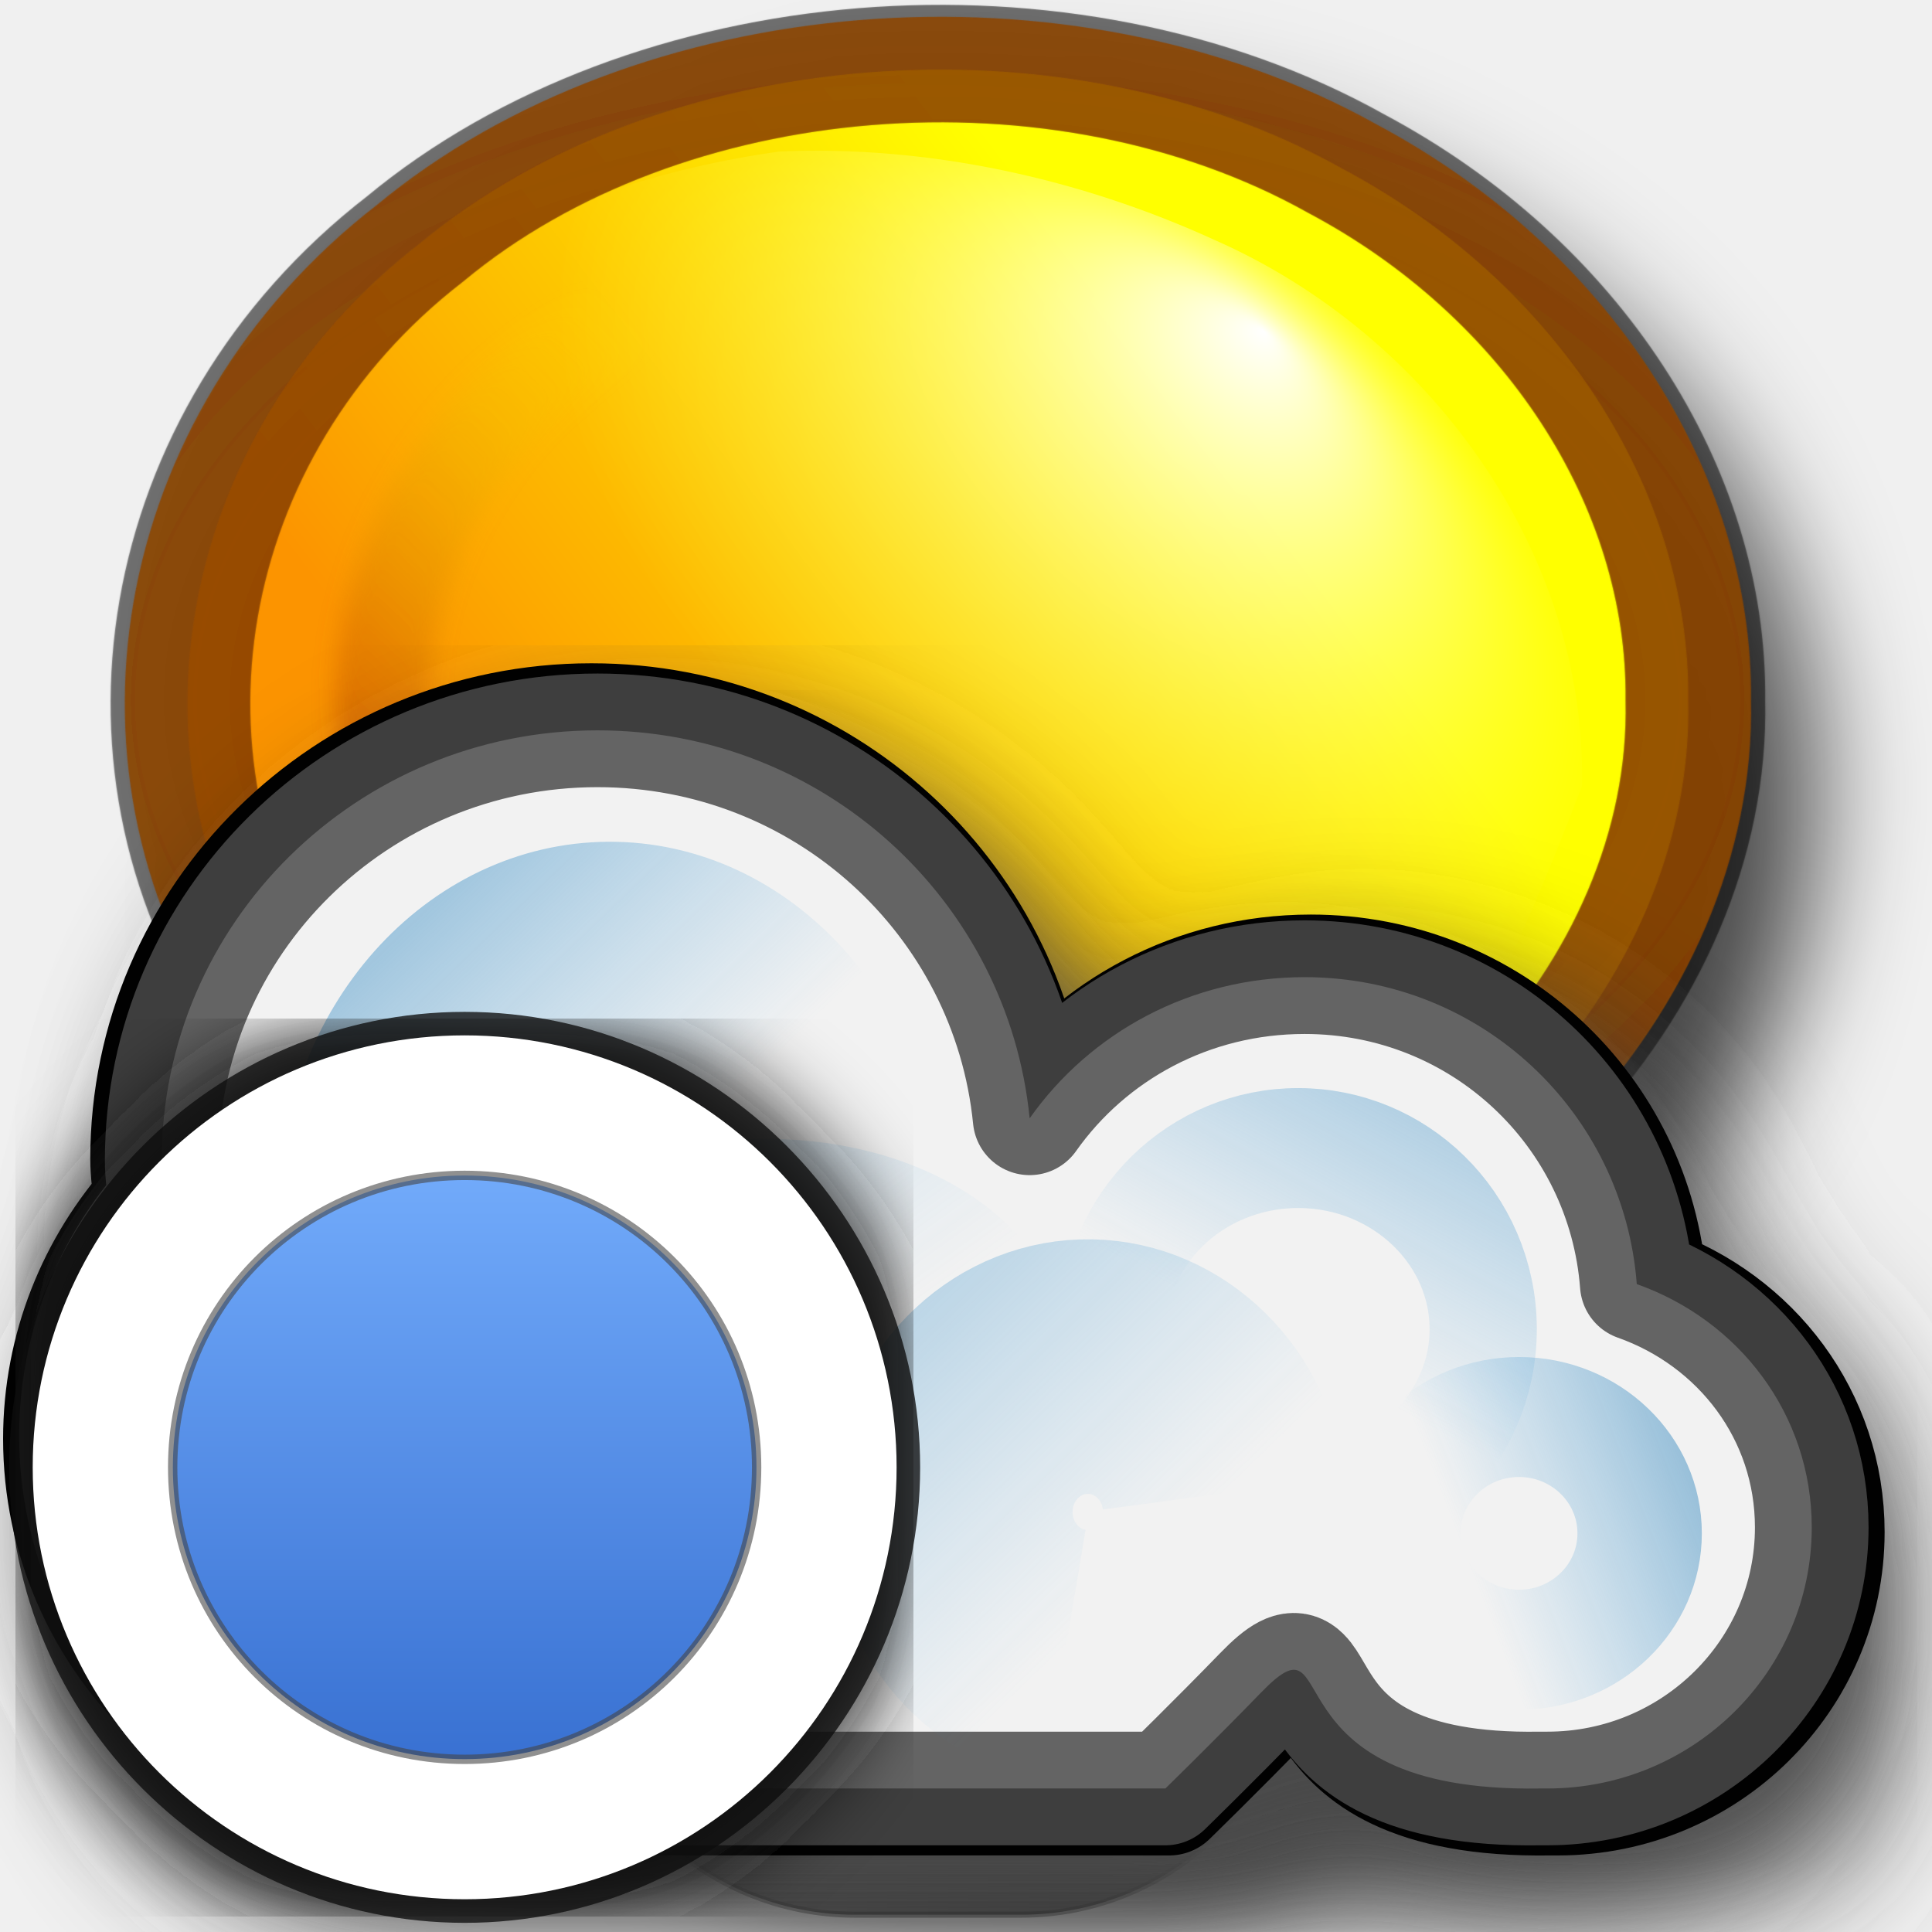
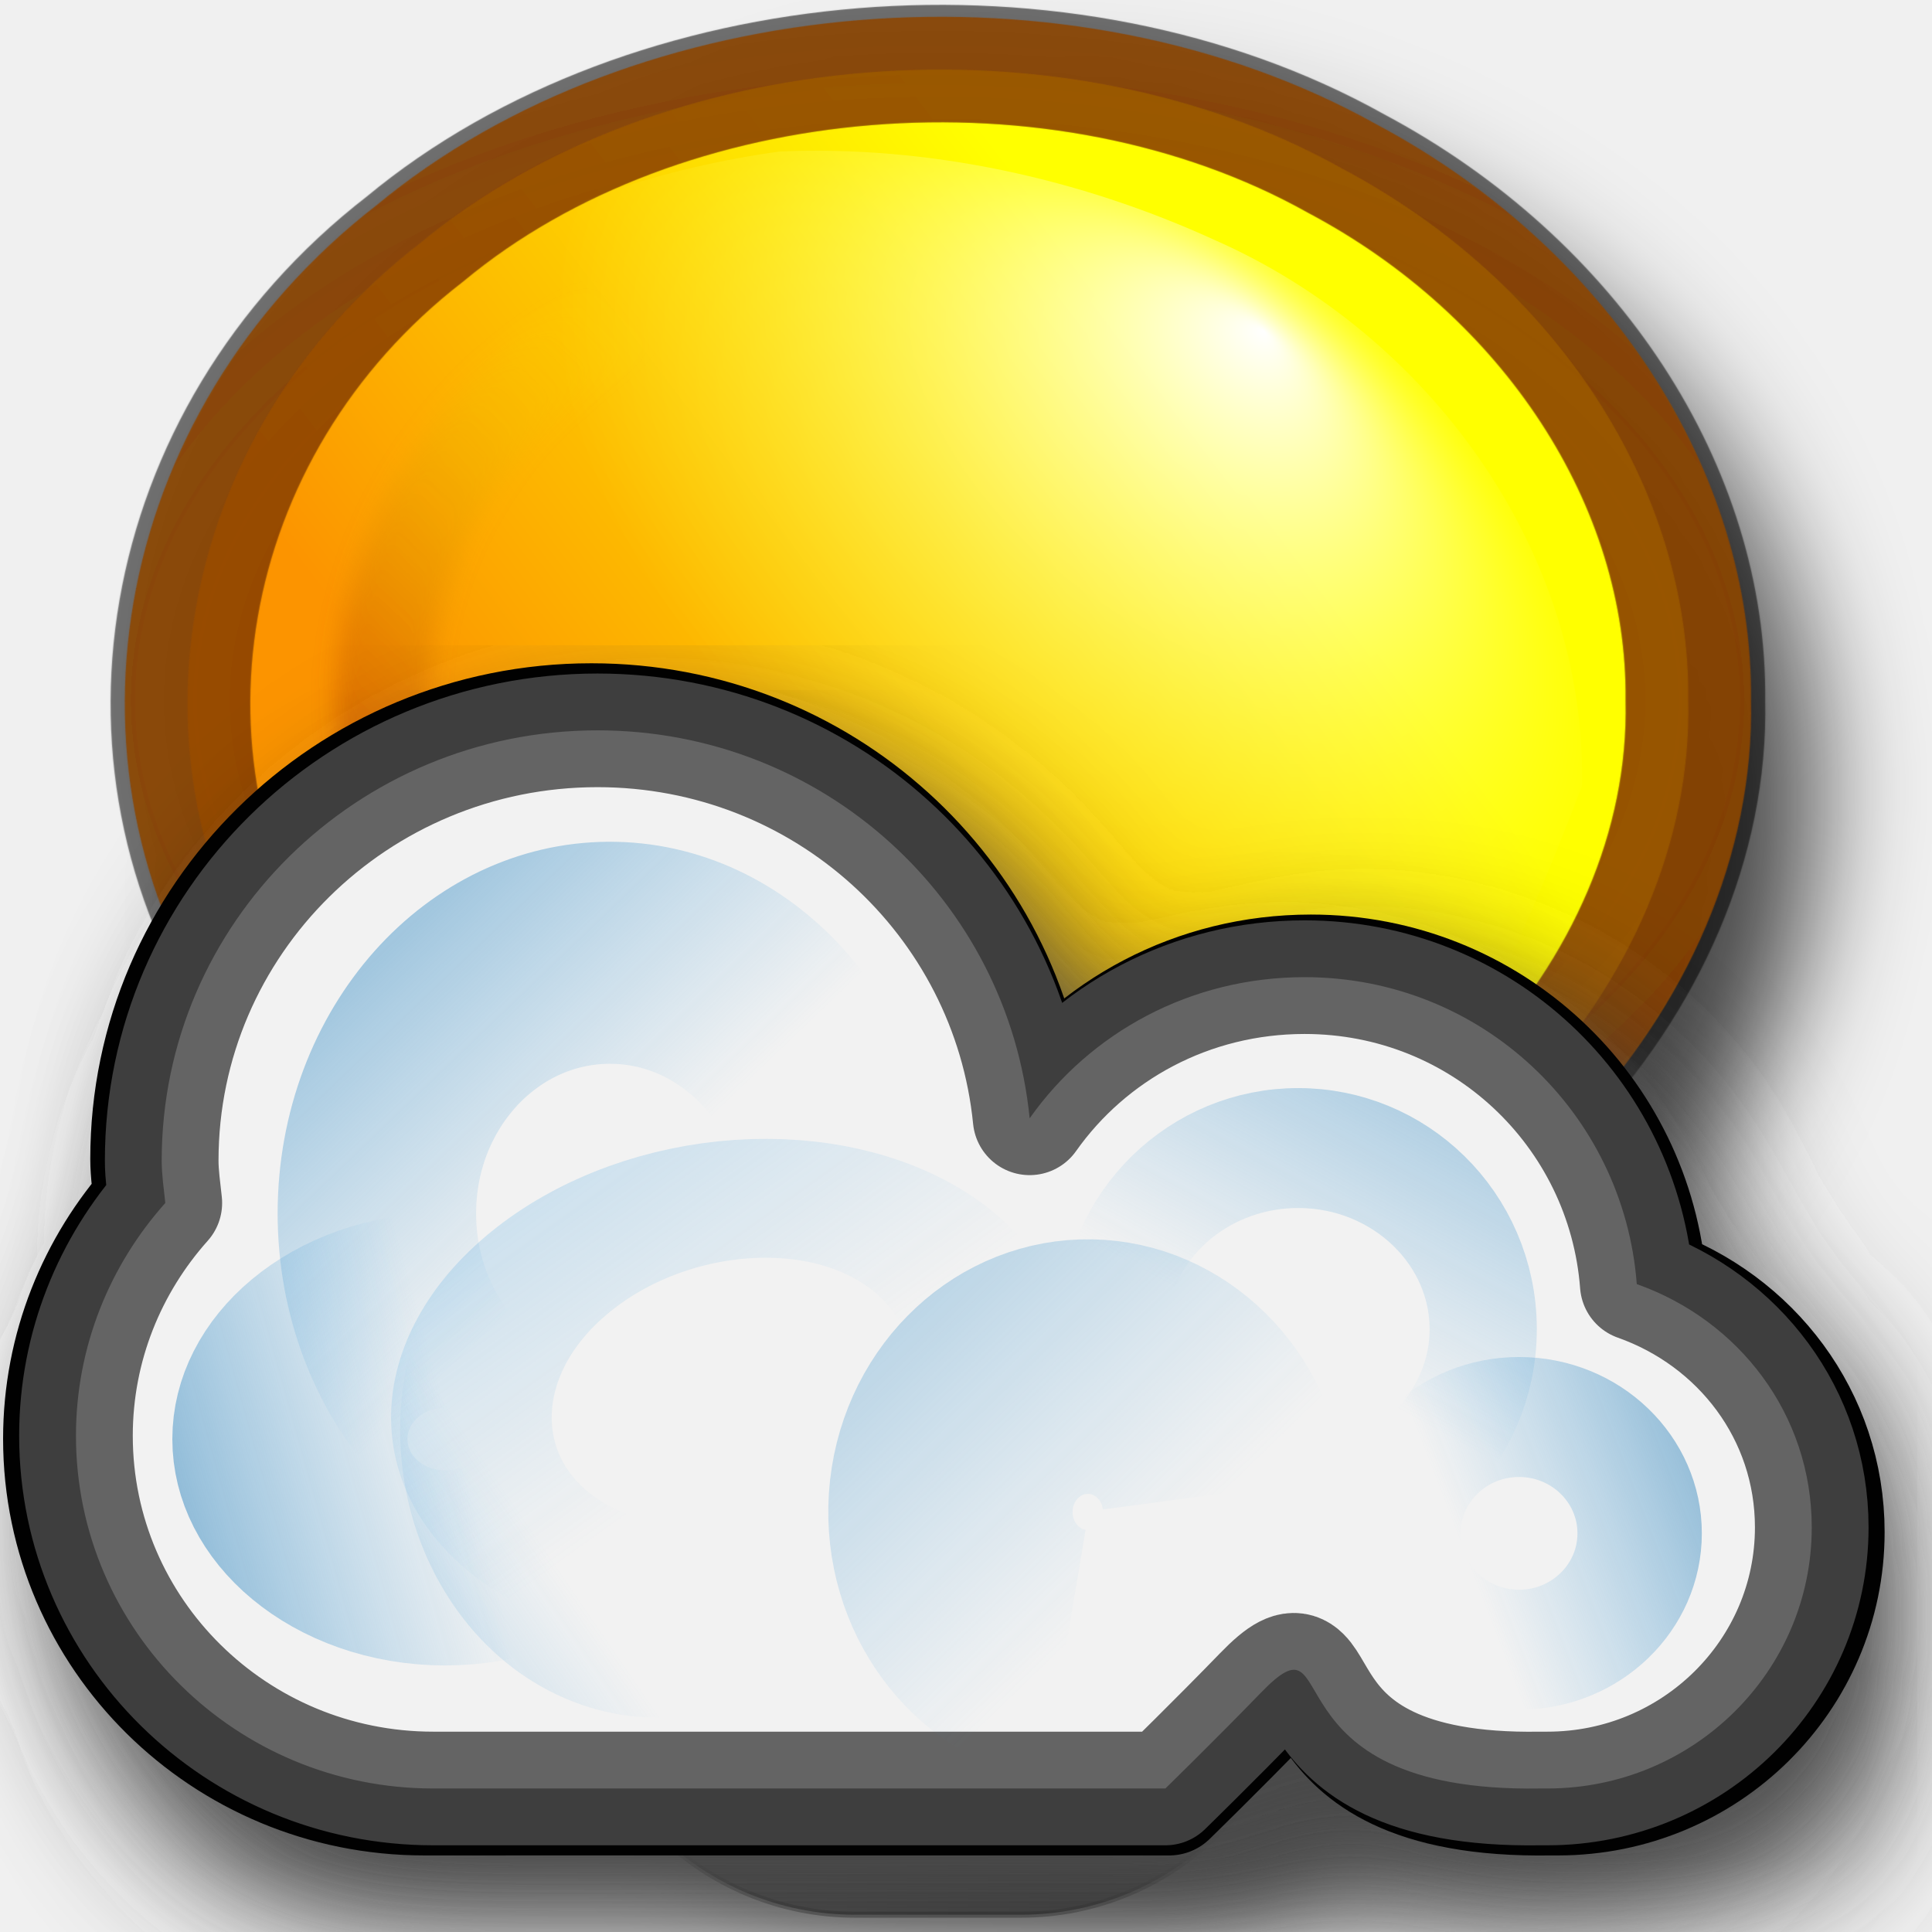
<svg xmlns="http://www.w3.org/2000/svg" xmlns:xlink="http://www.w3.org/1999/xlink" width="16" height="16" id="svg6020" version="1.0">
  <defs id="defs6022">
    <linearGradient id="linearGradient3605">
      <stop id="stop3607" offset="0" style="stop-color:#fc9400;stop-opacity:1" />
      <stop id="stop3609" offset="1" style="stop-color:#ffff00;stop-opacity:1;" />
    </linearGradient>
    <linearGradient id="linearGradient3894">
      <stop id="stop3896" offset="0" style="stop-color:#8d4402;stop-opacity:1;" />
      <stop id="stop3898" offset="1" style="stop-color:#8d4402;stop-opacity:0.764;" />
    </linearGradient>
    <linearGradient id="linearGradient6776">
      <stop id="stop6778" offset="0" style="stop-color:#ffd500;stop-opacity:1;" />
      <stop style="stop-color:#ba3d00;stop-opacity:0.498;" offset="0.368" id="stop6780" />
      <stop id="stop6782" offset="1" style="stop-color:#ffff00;stop-opacity:0;" />
    </linearGradient>
    <linearGradient id="linearGradient3682">
      <stop style="stop-color:#000000;stop-opacity:1;" offset="0" id="stop3684" />
      <stop style="stop-color:#000000;stop-opacity:0;" offset="1" id="stop3686" />
    </linearGradient>
    <linearGradient id="linearGradient8777">
      <stop id="stop8779" offset="0" style="stop-color:#ffffff;stop-opacity:1;" />
      <stop id="stop8781" offset="1" style="stop-color:#ffff49;stop-opacity:0;" />
    </linearGradient>
    <linearGradient id="linearGradient3488">
      <stop id="stop3490" offset="0" style="stop-color:#434343;stop-opacity:1;" />
      <stop id="stop3492" offset="1" style="stop-color:#1f1f1f;stop-opacity:1;" />
    </linearGradient>
    <linearGradient id="linearGradient8767">
      <stop offset="0" style="stop-color:#d8d8d8;stop-opacity:1;" id="stop8769" />
      <stop offset="1" style="stop-color:#383c47;stop-opacity:1;" id="stop8768" />
    </linearGradient>
    <linearGradient id="linearGradient3535">
      <stop id="stop3537" style="stop-color:#d8d8d8;stop-opacity:1;" offset="0" />
      <stop id="stop3539" style="stop-color:#383c47;stop-opacity:0.342;" offset="1" />
-     </linearGradient>
-     <filter height="1.24" y="-0.12" width="1.24" x="-0.12" id="filter3750">
-       <feGaussianBlur id="feGaussianBlur3752" stdDeviation="0.472" />
-     </filter>
-     <linearGradient id="linearGradient3724">
-       <stop id="stop3726" offset="0" style="stop-color:#326acd;stop-opacity:1;" />
-       <stop id="stop3728" offset="1" style="stop-color:#78b1ff;stop-opacity:1;" />
    </linearGradient>
    <filter id="filter14686" x="-0.093" width="1.185" y="-0.162" height="1.324">
      <feGaussianBlur stdDeviation="0.664" id="feGaussianBlur14688" />
    </filter>
    <filter id="filter14479" x="-0.094" width="1.189" y="-0.165" height="1.33">
      <feGaussianBlur stdDeviation="0.636" id="feGaussianBlur14481" />
    </filter>
    <linearGradient id="linearGradient5827">
      <stop id="stop5829" offset="0" style="stop-color:#46a3e0;stop-opacity:1;" />
      <stop id="stop5831" offset="1" style="stop-color:#46a3e0;stop-opacity:0" />
    </linearGradient>
    <linearGradient id="linearGradient25248">
      <stop style="stop-color:#1a6a9e;stop-opacity:1;" offset="0" id="stop25250" />
      <stop style="stop-color:#46a3e0;stop-opacity:0" offset="1" id="stop25252" />
    </linearGradient>
    <linearGradient id="linearGradient7643">
      <stop id="stop7645" offset="0" style="stop-color:#000000;stop-opacity:1;" />
      <stop id="stop7647" offset="1" style="stop-color:#000000;stop-opacity:0;" />
    </linearGradient>
    <filter id="filter6694">
      <feGaussianBlur id="feGaussianBlur6696" stdDeviation="0.007" />
    </filter>
    <filter id="filter3856">
      <feGaussianBlur id="feGaussianBlur3858" stdDeviation="0.48" />
    </filter>
    <filter id="filter6788">
      <feGaussianBlur id="feGaussianBlur6790" stdDeviation="0.096" />
    </filter>
    <linearGradient id="linearGradient3496">
      <stop id="stop3498" offset="0" style="stop-color:#000000;stop-opacity:1;" />
      <stop id="stop3500" offset="1" style="stop-color:#000000;stop-opacity:0;" />
    </linearGradient>
    <linearGradient id="linearGradient3356">
      <stop id="stop3358" offset="0" style="stop-color:#000000;stop-opacity:1;" />
      <stop id="stop3360" offset="1" style="stop-color:#000000;stop-opacity:0;" />
    </linearGradient>
-     <linearGradient xlink:href="#linearGradient3724" id="linearGradient5576" gradientUnits="userSpaceOnUse" x1="-35.619" y1="28.317" x2="-35.619" y2="20.571" />
    <radialGradient xlink:href="#linearGradient7643" id="radialGradient5624" gradientUnits="userSpaceOnUse" gradientTransform="matrix(2.165856,1.2894503e-7,-9.2356321e-8,2.166671,17.1021,-11.46355)" cx="-14.669" cy="9.826" fx="-14.669" fy="9.826" r="6.884" />
    <linearGradient xlink:href="#linearGradient3682" id="linearGradient5626" gradientUnits="userSpaceOnUse" gradientTransform="translate(-0.28125,3.125e-2)" x1="-125.75" y1="-75.562" x2="-141.062" y2="-83.625" />
    <linearGradient xlink:href="#linearGradient3605" id="linearGradient5628" gradientUnits="userSpaceOnUse" x1="-17.81" y1="11.986" x2="-11.717" y2="8.087" />
    <radialGradient xlink:href="#linearGradient3894" id="radialGradient5630" gradientUnits="userSpaceOnUse" gradientTransform="matrix(-2.4313,1.8325218e-7,-2.0029616e-7,-1.929552,-50.34225,28.76672)" spreadMethod="reflect" cx="-14.671" cy="9.819" fx="-14.671" fy="9.819" r="6.885" />
    <radialGradient xlink:href="#linearGradient8777" id="radialGradient5632" gradientUnits="userSpaceOnUse" gradientTransform="matrix(0.4381231,0.4058587,0.2686471,-0.2337344,-141.6053,-85.40033)" cx="8.524" cy="14.238" fx="8.047" fy="20.606" r="8.502" />
    <linearGradient xlink:href="#linearGradient6776" id="linearGradient5634" gradientUnits="userSpaceOnUse" gradientTransform="matrix(1.146356,0,0,1.146356,16.84144,32.06539)" x1="-136.745" y1="-97.706" x2="-132.406" y2="-102.282" />
    <linearGradient xlink:href="#linearGradient3488" id="linearGradient5636" gradientUnits="userSpaceOnUse" x1="-138.246" y1="-76.256" x2="-132.246" y2="-76.256" />
    <radialGradient xlink:href="#linearGradient3496" id="radialGradient5638" gradientUnits="userSpaceOnUse" gradientTransform="matrix(1.795028,0,0,1.501902,107.5242,38.2732)" cx="-135.246" cy="-76.256" fx="-135.246" fy="-76.256" r="3.063" />
    <linearGradient xlink:href="#linearGradient8767" id="linearGradient5640" gradientUnits="userSpaceOnUse" gradientTransform="translate(33.48437,-0.40625)" spreadMethod="reflect" x1="-161.891" y1="-62.875" x2="-164.75" y2="-62.875" />
    <radialGradient xlink:href="#linearGradient3356" id="radialGradient5642" gradientUnits="userSpaceOnUse" gradientTransform="matrix(1.401776,0,0,1.061951,87.65912,3.488927)" cx="-154.75" cy="-62.875" fx="-154.75" fy="-62.875" r="2.062" />
    <linearGradient xlink:href="#linearGradient3535" id="linearGradient5644" gradientUnits="userSpaceOnUse" spreadMethod="reflect" x1="-128.447" y1="-64.192" x2="-131.386" y2="-64.192" />
    <linearGradient xlink:href="#linearGradient3535" id="linearGradient5646" gradientUnits="userSpaceOnUse" spreadMethod="reflect" x1="-128.425" y1="-62.39" x2="-131.258" y2="-62.39" />
    <linearGradient xlink:href="#linearGradient3535" id="linearGradient5648" gradientUnits="userSpaceOnUse" spreadMethod="reflect" x1="-128.431" y1="-63.591" x2="-131.373" y2="-63.591" />
    <linearGradient xlink:href="#linearGradient3535" id="linearGradient5650" gradientUnits="userSpaceOnUse" spreadMethod="reflect" x1="-128.359" y1="-62.99" x2="-131.385" y2="-62.99" />
    <linearGradient xlink:href="#linearGradient25248" id="linearGradient5652" gradientUnits="userSpaceOnUse" x1="-8.853" y1="-6.007" x2="-0.86" y2="3.3" />
    <linearGradient xlink:href="#linearGradient25248" id="linearGradient5654" gradientUnits="userSpaceOnUse" x1="-12.276" y1="3.916" x2="0.875" y2="0.851" />
    <linearGradient xlink:href="#linearGradient25248" id="linearGradient5656" gradientUnits="userSpaceOnUse" x1="8.918" y1="-6.919" x2="7.041" y2="-3.062" />
    <linearGradient xlink:href="#linearGradient25248" id="linearGradient5658" gradientUnits="userSpaceOnUse" x1="12.82" y1="-3.018" x2="8.287" y2="-1.328" />
    <linearGradient xlink:href="#linearGradient5827" id="linearGradient5660" gradientUnits="userSpaceOnUse" x1="7.88" y1="-9.597" x2="7.602" y2="-2.824" />
    <linearGradient xlink:href="#linearGradient25248" id="linearGradient5662" gradientUnits="userSpaceOnUse" x1="3.878" y1="5.28" x2="9.039" y2="0.477" />
    <linearGradient xlink:href="#linearGradient25248" id="linearGradient5664" gradientUnits="userSpaceOnUse" x1="-2.82" y1="-13.752" x2="-1.631" y2="-0.77" />
  </defs>
  <g id="layer1">
-     <g id="g6107">
-       <g id="g5666">
-         <g id="g5412" transform="matrix(0.9999056,0,0,0.993687,143.001,89.14722)">
-           <path transform="matrix(0.9954715,0,0,0.842322,-120.6432,-92.14911)" id="path5414" d="M -8.318,9.819 C -8.264,12.697 -10.426,15.408 -13.237,16.01 C -15.89,16.669 -18.858,15.37 -20.183,12.981 C -21.643,10.536 -21.152,7.149 -19.055,5.221 C -17.028,3.218 -13.62,2.89 -11.248,4.467 C -9.445,5.606 -8.299,7.685 -8.318,9.819 z" style="fill:none;fill-opacity:1;fill-rule:evenodd;stroke:url(#radialGradient5624);stroke-width:1.063;stroke-linecap:square;stroke-linejoin:round;stroke-miterlimit:4;stroke-dasharray:none;stroke-opacity:1;filter:url(#filter6694)" />
-           <path transform="matrix(0.9563942,0,0,0.9563942,-6.18938,-3.209907)" id="path5416" d="M -134.344,-89.688 C -137.109,-89.719 -140.035,-88.169 -141.025,-85.487 C -141.89,-83.13 -140.973,-80.218 -138.806,-78.897 C -138.232,-78.411 -137.074,-78.456 -137.406,-77.452 C -137.36,-76.632 -137.513,-75.785 -137.284,-74.986 C -136.981,-74.072 -136.004,-73.518 -135.064,-73.625 C -134.278,-73.659 -133.476,-73.542 -132.705,-73.719 C -131.747,-74.005 -131.174,-75.029 -131.281,-75.998 C -131.28,-76.738 -131.283,-77.479 -131.289,-78.219 C -129.36,-78.84 -127.772,-80.51 -127.446,-82.537 C -127.038,-84.478 -127.79,-86.564 -129.294,-87.843 C -130.668,-89.066 -132.516,-89.691 -134.344,-89.688 z" style="fill:url(#linearGradient5626);fill-opacity:1;fill-rule:evenodd;stroke:none;stroke-width:1;stroke-linecap:butt;stroke-linejoin:miter;stroke-miterlimit:4;stroke-dasharray:none;stroke-opacity:1;filter:url(#filter3856)" />
-           <path transform="matrix(0.9784021,0,0,0.8278787,-120.8936,-92.00719)" id="path5418" d="M -8.318,9.819 C -8.264,12.697 -10.426,15.408 -13.237,16.01 C -15.89,16.669 -18.858,15.37 -20.183,12.981 C -21.643,10.536 -21.152,7.149 -19.055,5.221 C -17.028,3.218 -13.62,2.89 -11.248,4.467 C -9.445,5.606 -8.299,7.685 -8.318,9.819 z" style="fill:url(#linearGradient5628);fill-opacity:1;fill-rule:evenodd;stroke:url(#radialGradient5630);stroke-width:1.063;stroke-linecap:square;stroke-linejoin:round;stroke-miterlimit:4;stroke-dasharray:none;stroke-opacity:1;filter:url(#filter6694)" />
-           <path id="path5420" d="M -129.912,-83.162 C -129.872,-85.127 -131.186,-86.929 -132.951,-87.712 C -134.071,-88.228 -135.325,-88.504 -136.557,-88.451 C -138.461,-88.187 -140.415,-87.194 -141.257,-85.384 C -142.322,-83.104 -141.701,-80.332 -140.247,-78.369 C -139.243,-76.984 -137.54,-75.904 -135.774,-76.232 C -133.831,-76.598 -132.457,-78.241 -131.482,-79.847 C -130.851,-80.897 -130.346,-82.018 -129.912,-83.162 z" style="fill:url(#radialGradient5632);fill-opacity:1;fill-rule:evenodd;stroke:none;stroke-width:0.997;stroke-linecap:butt;stroke-linejoin:round;stroke-miterlimit:4;stroke-dasharray:none;stroke-opacity:1;display:inline" />
-           <path transform="matrix(0.9563942,0,0,0.9563942,-6.189376,-3.209907)" id="path5422" d="M -134.931,-88.752 C -137.085,-88.783 -139.405,-87.512 -140.016,-85.348 C -140.532,-83.606 -139.558,-81.721 -138.047,-80.821 C -135.636,-79.264 -131.969,-79.788 -130.364,-82.257 C -129.389,-83.688 -129.588,-85.732 -130.769,-86.985 C -131.805,-88.156 -133.386,-88.756 -134.931,-88.752 z M -134.931,-88.072 C -133.084,-88.106 -131.087,-86.986 -130.628,-85.107 C -130.212,-83.513 -131.219,-81.85 -132.65,-81.161 C -134.754,-80.05 -137.771,-80.664 -138.956,-82.82 C -139.725,-84.163 -139.303,-85.958 -138.126,-86.922 C -137.254,-87.69 -136.085,-88.074 -134.931,-88.072 z" style="fill:url(#linearGradient5634);fill-opacity:1;fill-rule:evenodd;stroke:none;stroke-width:1.063;stroke-linecap:square;stroke-linejoin:round;stroke-miterlimit:4;stroke-dasharray:none;stroke-opacity:1;filter:url(#filter6788)" />
-           <path id="path5424" d="M -138.246,-78.756 L -138.246,-78.381 L -138.246,-76.444 L -138.246,-76.381 L -138.246,-76.069 L -138.246,-76.006 C -138.213,-74.762 -137.185,-73.756 -135.933,-73.756 L -134.558,-73.756 C -133.307,-73.756 -132.279,-74.762 -132.246,-76.006 C -132.245,-76.027 -132.246,-76.048 -132.246,-76.069 L -132.246,-76.444 L -132.246,-78.381 L -132.246,-78.756 L -132.621,-78.756 L -134.558,-78.756 L -135.933,-78.756 L -137.871,-78.756 L -138.246,-78.756 z" style="fill:url(#linearGradient5636);fill-opacity:1;fill-rule:evenodd;stroke:url(#radialGradient5638);stroke-width:0.05;stroke-linecap:square;stroke-linejoin:miter;stroke-miterlimit:4;stroke-dasharray:none;stroke-opacity:1" />
-           <g transform="translate(-5.98036,-12.97503)" id="g5426">
-             <path style="fill:url(#linearGradient5640);fill-opacity:1;fill-rule:evenodd;stroke:url(#radialGradient5642);stroke-width:0.2;stroke-linecap:square;stroke-linejoin:miter;stroke-miterlimit:4;stroke-dasharray:none;stroke-opacity:1" d="M -131.266,-64.781 L -127.266,-64.781 C -127.266,-64.045 -127.266,-64.205 -127.266,-63.469 L -127.266,-63.094 C -127.266,-62.358 -127.842,-61.781 -128.578,-61.781 L -129.953,-61.781 C -130.689,-61.781 -131.266,-62.358 -131.266,-63.094 L -131.266,-63.469 C -131.266,-64.205 -131.266,-64.045 -131.266,-64.781 z" id="path5428" />
-             <rect style="opacity:1;fill:#000000;fill-opacity:0.525;fill-rule:evenodd;stroke:url(#linearGradient5644);stroke-width:0.1;stroke-linecap:square;stroke-linejoin:miter;stroke-miterlimit:4;stroke-dasharray:none;stroke-opacity:1" id="rect5430" width="3.609" height="0.189" x="-131.07" y="-64.287" ry="0.095" />
-             <rect style="opacity:1;fill:#000000;fill-opacity:0.524;fill-rule:evenodd;stroke:url(#linearGradient5646);stroke-width:0.1;stroke-linecap:butt;stroke-linejoin:round;stroke-miterlimit:4;stroke-dasharray:none;stroke-dashoffset:0;stroke-opacity:1" id="rect5432" width="3.063" height="0.199" x="-130.797" y="-62.49" ry="0.1" />
-             <rect style="opacity:1;fill:#000000;fill-opacity:0.525;fill-rule:evenodd;stroke:url(#linearGradient5648);stroke-width:0.1;stroke-linecap:square;stroke-linejoin:miter;stroke-miterlimit:4;stroke-dasharray:none;stroke-opacity:1" id="rect5434" width="3.609" height="0.189" x="-131.07" y="-63.686" ry="0.095" />
-             <rect style="opacity:1;fill:#000000;fill-opacity:0.525;fill-rule:evenodd;stroke:url(#linearGradient5650);stroke-width:0.1;stroke-linecap:square;stroke-linejoin:miter;stroke-miterlimit:4;stroke-dasharray:none;stroke-opacity:1" id="rect5436" width="3.609" height="0.189" x="-131.07" y="-63.085" ry="0.095" />
-           </g>
-         </g>
-         <g id="g25254" transform="translate(56.24713,8.40943)">
-           <path transform="matrix(0.8881012,0,0,0.9935342,-55.35172,-8.576127)" id="path14475" d="M 4.751,7.297 C 2.639,7.297 0.924,8.811 0.924,10.675 C 0.924,10.787 0.944,10.899 0.956,11.008 C 0.469,11.495 0.172,12.135 0.172,12.835 C 0.172,14.364 1.577,15.604 3.308,15.604 L 13.032,15.604 C 13.053,15.605 13.074,15.604 13.095,15.604 C 14.376,15.604 15.416,14.686 15.416,13.555 C 15.416,12.667 14.775,11.928 13.879,11.645 C 13.765,10.3 12.514,9.235 10.962,9.235 C 9.961,9.235 9.08,9.669 8.547,10.343 C 8.358,8.634 6.737,7.297 4.751,7.297 z" style="fill:#4a4a4a;fill-opacity:1;fill-rule:evenodd;stroke:#4a4a4a;stroke-width:0.943;stroke-linecap:butt;stroke-linejoin:round;stroke-miterlimit:2;stroke-dasharray:none;stroke-dashoffset:0;stroke-opacity:1;filter:url(#filter14479)" />
-           <path transform="matrix(0.8881012,0,0,0.9935342,-55.35172,-8.576127)" id="path14664" d="M 5.126,6.978 C 2.883,6.978 1.063,8.585 1.063,10.565 C 1.063,10.684 1.083,10.802 1.096,10.918 C 0.579,11.436 0.263,12.114 0.263,12.858 C 0.263,14.481 1.755,15.798 3.594,15.798 L 10.422,15.798 C 10.422,15.798 10.879,15.4 11.311,15.002 C 12.096,14.277 11.289,15.836 13.918,15.798 C 13.94,15.798 13.962,15.798 13.985,15.798 C 15.345,15.798 16.449,14.823 16.449,13.622 C 16.449,12.679 15.769,11.895 14.817,11.594 C 14.696,10.166 13.368,9.036 11.72,9.036 C 10.657,9.036 9.722,9.497 9.156,10.212 C 8.955,8.397 7.234,6.978 5.126,6.978 z" style="fill:#4a4a4a;fill-opacity:1;fill-rule:evenodd;stroke:#4a4a4a;stroke-width:1.001;stroke-linecap:butt;stroke-linejoin:round;stroke-miterlimit:2;stroke-dasharray:none;stroke-dashoffset:0;stroke-opacity:1;filter:url(#filter14686)" />
-           <path id="path14662" d="M -51.349,-2.438 C -53.376,-2.438 -55.021,-0.813 -55.021,1.188 C -55.021,1.308 -55.002,1.427 -54.99,1.545 C -55.457,2.068 -55.743,2.754 -55.743,3.506 C -55.743,5.146 -54.395,6.478 -52.734,6.478 L -46.564,6.478 C -46.564,6.478 -46.15,6.075 -45.761,5.673 C -45.051,4.94 -45.78,6.517 -43.405,6.478 C -43.385,6.478 -43.365,6.478 -43.345,6.478 C -42.115,6.478 -41.118,5.493 -41.118,4.279 C -41.118,3.325 -41.733,2.533 -42.592,2.228 C -42.702,0.785 -43.902,-0.357 -45.391,-0.357 C -46.351,-0.357 -47.197,0.108 -47.708,0.831 C -47.889,-1.003 -49.444,-2.438 -51.349,-2.438 z" style="fill:#4d4d4d;fill-opacity:1;fill-rule:evenodd;stroke:#010101;stroke-width:0.957;stroke-linecap:butt;stroke-linejoin:round;stroke-miterlimit:2;stroke-dasharray:none;stroke-dashoffset:0;stroke-opacity:1" />
-           <path id="path14422" d="M -51.299,-2.361 C -53.291,-2.361 -54.908,-0.765 -54.908,1.202 C -54.908,1.32 -54.89,1.438 -54.878,1.553 C -55.337,2.067 -55.618,2.742 -55.618,3.481 C -55.618,5.093 -54.293,6.402 -52.66,6.402 L -46.596,6.402 C -46.596,6.402 -46.19,6.006 -45.806,5.61 C -45.109,4.89 -45.825,6.44 -43.491,6.402 C -43.471,6.402 -43.452,6.402 -43.432,6.402 C -42.224,6.402 -41.243,5.433 -41.243,4.24 C -41.243,3.303 -41.847,2.524 -42.692,2.225 C -42.8,0.806 -43.979,-0.317 -45.443,-0.317 C -46.387,-0.317 -47.218,0.141 -47.72,0.852 C -47.899,-0.951 -49.427,-2.361 -51.299,-2.361 z" style="fill:#f2f2f2;fill-opacity:1;fill-rule:evenodd;stroke:#4a4a4a;stroke-width:0.941;stroke-linecap:butt;stroke-linejoin:round;stroke-miterlimit:2;stroke-dasharray:none;stroke-dashoffset:0;stroke-opacity:0.84" />
-           <path transform="matrix(0.5261423,0,0,0.5886045,-51.65658,0.5908737)" d="M 4.543,1.812 A 3.668,3.668 0 1 1 4.543,1.753" id="path14483" style="fill:none;fill-opacity:1;fill-rule:evenodd;stroke:url(#linearGradient5652);stroke-width:3.124;stroke-linecap:butt;stroke-linejoin:round;stroke-miterlimit:2;stroke-dasharray:none;stroke-dashoffset:0;stroke-opacity:1" />
-           <path transform="matrix(0.3503486,0,0,0.2907584,-52.86779,2.981708)" d="M 4.543,1.812 A 3.668,3.668 0 1 1 -2.793,1.812 A 3.668,3.668 0 1 1 4.543,1.812 z" id="path14501" style="fill:none;fill-opacity:1;fill-rule:evenodd;stroke:url(#linearGradient5654);stroke-width:5.558;stroke-linecap:butt;stroke-linejoin:round;stroke-miterlimit:2;stroke-dasharray:none;stroke-dashoffset:0;stroke-opacity:1" />
-           <path transform="matrix(1.19182,0,0,1.33331,-54.28622,6.68081)" d="M 8.661,-3.062 A 1.286,1.125 0 1 1 6.089,-3.062 A 1.286,1.125 0 1 1 8.661,-3.062 z" id="path14616" style="fill:none;fill-opacity:1;fill-rule:evenodd;stroke:url(#linearGradient5656);stroke-width:0.745;stroke-linecap:butt;stroke-linejoin:miter;stroke-miterlimit:2;stroke-dasharray:none;stroke-dashoffset:0;stroke-opacity:0.84" />
-           <path transform="matrix(0.7590361,0,0,0.732223,-50.47501,5.261585)" d="M 10.285,-1.328 A 1.316,1.316 0 1 1 7.653,-1.328 A 1.316,1.316 0 1 1 10.285,-1.328 z" id="path14626" style="fill:none;fill-opacity:1;fill-rule:evenodd;stroke:url(#linearGradient5658);stroke-width:1.357;stroke-linecap:butt;stroke-linejoin:miter;stroke-miterlimit:2;stroke-dasharray:none;stroke-dashoffset:0;stroke-opacity:0.84" />
-           <path transform="matrix(1.231159,-0.9571932,1.29337,0.9111524,-55.31239,12.96556)" d="M 8.661,-3.062 A 1.286,1.125 0 1 1 6.089,-3.062 A 1.286,1.125 0 1 1 8.661,-3.062 z" id="path14636" style="fill:none;fill-opacity:1;fill-rule:evenodd;stroke:url(#linearGradient5660);stroke-width:0.745;stroke-linecap:butt;stroke-linejoin:miter;stroke-miterlimit:2;stroke-dasharray:none;stroke-dashoffset:0;stroke-opacity:0.84" />
-           <path transform="matrix(0,1.223773,-1.174257,0,-46.24709,-6.424603)" d="M 9.58,1.008 A 0.984,0.969 0 1 1 8.484,-0.117" id="path14640" style="fill:none;fill-opacity:1;fill-rule:evenodd;stroke:url(#linearGradient5662);stroke-width:1.723;stroke-linecap:butt;stroke-linejoin:miter;stroke-miterlimit:2;stroke-dasharray:none;stroke-dashoffset:0;stroke-opacity:0.84" />
-           <path transform="matrix(-0.2457708,-0.4352887,0.3890962,-0.2749481,-51.27938,4.300797)" d="M 4.543,1.812 A 3.668,3.668 0 1 1 4.543,1.753" id="path14650" style="fill:none;fill-opacity:1;fill-rule:evenodd;stroke:url(#linearGradient5664);stroke-width:1.93;stroke-linecap:butt;stroke-linejoin:round;stroke-miterlimit:2;stroke-dasharray:none;stroke-dashoffset:0;stroke-opacity:1" />
+     <g id="g5666">
+       <g transform="matrix(0.9999056,0,0,0.993687,143.001,89.14722)" id="g5412">
+         <path style="fill:none;fill-opacity:1;fill-rule:evenodd;stroke:url(#radialGradient5624);stroke-width:1.063;stroke-linecap:square;stroke-linejoin:round;stroke-miterlimit:4;stroke-dasharray:none;stroke-opacity:1;filter:url(#filter6694)" d="M -8.318,9.819 C -8.264,12.697 -10.426,15.408 -13.237,16.01 C -15.89,16.669 -18.858,15.37 -20.183,12.981 C -21.643,10.536 -21.152,7.149 -19.055,5.221 C -17.028,3.218 -13.62,2.89 -11.248,4.467 C -9.445,5.606 -8.299,7.685 -8.318,9.819 z" id="path5414" transform="matrix(0.9954715,0,0,0.842322,-120.6432,-92.14911)" />
+         <path style="fill:url(#linearGradient5626);fill-opacity:1;fill-rule:evenodd;stroke:none;stroke-width:1;stroke-linecap:butt;stroke-linejoin:miter;stroke-miterlimit:4;stroke-dasharray:none;stroke-opacity:1;filter:url(#filter3856)" d="M -134.344,-89.688 C -137.109,-89.719 -140.035,-88.169 -141.025,-85.487 C -141.89,-83.13 -140.973,-80.218 -138.806,-78.897 C -138.232,-78.411 -137.074,-78.456 -137.406,-77.452 C -137.36,-76.632 -137.513,-75.785 -137.284,-74.986 C -136.981,-74.072 -136.004,-73.518 -135.064,-73.625 C -134.278,-73.659 -133.476,-73.542 -132.705,-73.719 C -131.747,-74.005 -131.174,-75.029 -131.281,-75.998 C -131.28,-76.738 -131.283,-77.479 -131.289,-78.219 C -129.36,-78.84 -127.772,-80.51 -127.446,-82.537 C -127.038,-84.478 -127.79,-86.564 -129.294,-87.843 C -130.668,-89.066 -132.516,-89.691 -134.344,-89.688 z" id="path5416" transform="matrix(0.9563942,0,0,0.9563942,-6.18938,-3.209907)" />
+         <path style="fill:url(#linearGradient5628);fill-opacity:1;fill-rule:evenodd;stroke:url(#radialGradient5630);stroke-width:1.063;stroke-linecap:square;stroke-linejoin:round;stroke-miterlimit:4;stroke-dasharray:none;stroke-opacity:1;filter:url(#filter6694)" d="M -8.318,9.819 C -8.264,12.697 -10.426,15.408 -13.237,16.01 C -15.89,16.669 -18.858,15.37 -20.183,12.981 C -21.643,10.536 -21.152,7.149 -19.055,5.221 C -17.028,3.218 -13.62,2.89 -11.248,4.467 C -9.445,5.606 -8.299,7.685 -8.318,9.819 z" id="path5418" transform="matrix(0.9784021,0,0,0.8278787,-120.8936,-92.00719)" />
+         <path style="fill:url(#radialGradient5632);fill-opacity:1;fill-rule:evenodd;stroke:none;stroke-width:0.997;stroke-linecap:butt;stroke-linejoin:round;stroke-miterlimit:4;stroke-dasharray:none;stroke-opacity:1;display:inline" d="M -129.912,-83.162 C -129.872,-85.127 -131.186,-86.929 -132.951,-87.712 C -134.071,-88.228 -135.325,-88.504 -136.557,-88.451 C -138.461,-88.187 -140.415,-87.194 -141.257,-85.384 C -142.322,-83.104 -141.701,-80.332 -140.247,-78.369 C -139.243,-76.984 -137.54,-75.904 -135.774,-76.232 C -133.831,-76.598 -132.457,-78.241 -131.482,-79.847 C -130.851,-80.897 -130.346,-82.018 -129.912,-83.162 z" id="path5420" />
+         <path style="fill:url(#linearGradient5634);fill-opacity:1;fill-rule:evenodd;stroke:none;stroke-width:1.063;stroke-linecap:square;stroke-linejoin:round;stroke-miterlimit:4;stroke-dasharray:none;stroke-opacity:1;filter:url(#filter6788)" d="M -134.931,-88.752 C -137.085,-88.783 -139.405,-87.512 -140.016,-85.348 C -140.532,-83.606 -139.558,-81.721 -138.047,-80.821 C -135.636,-79.264 -131.969,-79.788 -130.364,-82.257 C -129.389,-83.688 -129.588,-85.732 -130.769,-86.985 C -131.805,-88.156 -133.386,-88.756 -134.931,-88.752 z M -134.931,-88.072 C -133.084,-88.106 -131.087,-86.986 -130.628,-85.107 C -130.212,-83.513 -131.219,-81.85 -132.65,-81.161 C -134.754,-80.05 -137.771,-80.664 -138.956,-82.82 C -139.725,-84.163 -139.303,-85.958 -138.126,-86.922 C -137.254,-87.69 -136.085,-88.074 -134.931,-88.072 z" id="path5422" transform="matrix(0.9563942,0,0,0.9563942,-6.189376,-3.209907)" />
+         <path style="fill:url(#linearGradient5636);fill-opacity:1;fill-rule:evenodd;stroke:url(#radialGradient5638);stroke-width:0.05;stroke-linecap:square;stroke-linejoin:miter;stroke-miterlimit:4;stroke-dasharray:none;stroke-opacity:1" d="M -138.246,-78.756 L -138.246,-78.381 L -138.246,-76.444 L -138.246,-76.381 L -138.246,-76.069 L -138.246,-76.006 C -138.213,-74.762 -137.185,-73.756 -135.933,-73.756 L -134.558,-73.756 C -133.307,-73.756 -132.279,-74.762 -132.246,-76.006 C -132.245,-76.027 -132.246,-76.048 -132.246,-76.069 L -132.246,-76.444 L -132.246,-78.381 L -132.246,-78.756 L -132.621,-78.756 L -134.558,-78.756 L -135.933,-78.756 L -137.871,-78.756 L -138.246,-78.756 z" id="path5424" />
+         <g id="g5426" transform="translate(-5.98036,-12.97503)">
+           <path id="path5428" d="M -131.266,-64.781 L -127.266,-64.781 C -127.266,-64.045 -127.266,-64.205 -127.266,-63.469 L -127.266,-63.094 C -127.266,-62.358 -127.842,-61.781 -128.578,-61.781 L -129.953,-61.781 C -130.689,-61.781 -131.266,-62.358 -131.266,-63.094 L -131.266,-63.469 C -131.266,-64.205 -131.266,-64.045 -131.266,-64.781 z" style="fill:url(#linearGradient5640);fill-opacity:1;fill-rule:evenodd;stroke:url(#radialGradient5642);stroke-width:0.2;stroke-linecap:square;stroke-linejoin:miter;stroke-miterlimit:4;stroke-dasharray:none;stroke-opacity:1" />
+           <rect ry="0.095" y="-64.287" x="-131.07" height="0.189" width="3.609" id="rect5430" style="opacity:1;fill:#000000;fill-opacity:0.525;fill-rule:evenodd;stroke:url(#linearGradient5644);stroke-width:0.1;stroke-linecap:square;stroke-linejoin:miter;stroke-miterlimit:4;stroke-dasharray:none;stroke-opacity:1" />
+           <rect ry="0.1" y="-62.49" x="-130.797" height="0.199" width="3.063" id="rect5432" style="opacity:1;fill:#000000;fill-opacity:0.524;fill-rule:evenodd;stroke:url(#linearGradient5646);stroke-width:0.1;stroke-linecap:butt;stroke-linejoin:round;stroke-miterlimit:4;stroke-dasharray:none;stroke-dashoffset:0;stroke-opacity:1" />
+           <rect ry="0.095" y="-63.686" x="-131.07" height="0.189" width="3.609" id="rect5434" style="opacity:1;fill:#000000;fill-opacity:0.525;fill-rule:evenodd;stroke:url(#linearGradient5648);stroke-width:0.1;stroke-linecap:square;stroke-linejoin:miter;stroke-miterlimit:4;stroke-dasharray:none;stroke-opacity:1" />
+           <rect ry="0.095" y="-63.085" x="-131.07" height="0.189" width="3.609" id="rect5436" style="opacity:1;fill:#000000;fill-opacity:0.525;fill-rule:evenodd;stroke:url(#linearGradient5650);stroke-width:0.1;stroke-linecap:square;stroke-linejoin:miter;stroke-miterlimit:4;stroke-dasharray:none;stroke-opacity:1" />
        </g>
      </g>
-       <g transform="matrix(0.7737791,0,0,0.7737791,-197.904,25.09191)" id="g3922">
-         <path style="fill:#808080;fill-opacity:1;fill-rule:evenodd;stroke:#1b1b1b;stroke-width:2.2;stroke-linecap:butt;stroke-linejoin:round;stroke-miterlimit:4;stroke-dasharray:none;stroke-dashoffset:0;stroke-opacity:1;filter:url(#filter3750)" id="path3924" d="M -31.746,24.444 A 3.873,3.873 0 1 1 -39.492,24.444 A 3.873,3.873 0 1 1 -31.746,24.444 z" transform="translate(296.355,-41.16747)" />
-         <path style="fill:none;fill-opacity:1;fill-rule:evenodd;stroke:#0e0e0e;stroke-width:0.5;stroke-linecap:butt;stroke-linejoin:round;stroke-miterlimit:4;stroke-dasharray:none;stroke-dashoffset:0;stroke-opacity:0.781" d="M 260.736,-21.348 C 258.192,-21.348 256.111,-19.267 256.111,-16.723 C 256.111,-14.179 258.192,-12.098 260.736,-12.098 C 263.28,-12.098 265.361,-14.179 265.361,-16.723 C 265.361,-19.267 263.28,-21.348 260.736,-21.348 z" id="path3926" />
-         <path style="fill:url(#linearGradient5576);fill-opacity:1;fill-rule:evenodd;stroke:#ffffff;stroke-width:1.5;stroke-linecap:butt;stroke-linejoin:round;stroke-miterlimit:4;stroke-dasharray:none;stroke-dashoffset:0;stroke-opacity:1" id="path3928" d="M -31.746,24.444 A 3.873,3.873 0 1 1 -39.492,24.444 A 3.873,3.873 0 1 1 -31.746,24.444 z" transform="translate(296.355,-41.16747)" />
-         <path style="fill:none;fill-opacity:1;fill-rule:evenodd;stroke:#454545;stroke-width:0.1;stroke-linecap:butt;stroke-linejoin:round;stroke-miterlimit:4;stroke-dasharray:none;stroke-dashoffset:0;stroke-opacity:0.597" d="M 260.736,-19.848 C 262.468,-19.848 263.861,-18.455 263.861,-16.723 C 263.861,-14.991 262.468,-13.598 260.736,-13.598 C 259.004,-13.598 257.611,-14.991 257.611,-16.723 C 257.611,-18.455 259.004,-19.848 260.736,-19.848 z" id="path3930" />
+       <g transform="translate(56.24713,8.40943)" id="g25254">
+         <path style="fill:#4a4a4a;fill-opacity:1;fill-rule:evenodd;stroke:#4a4a4a;stroke-width:0.943;stroke-linecap:butt;stroke-linejoin:round;stroke-miterlimit:2;stroke-dasharray:none;stroke-dashoffset:0;stroke-opacity:1;filter:url(#filter14479)" d="M 4.751,7.297 C 2.639,7.297 0.924,8.811 0.924,10.675 C 0.924,10.787 0.944,10.899 0.956,11.008 C 0.469,11.495 0.172,12.135 0.172,12.835 C 0.172,14.364 1.577,15.604 3.308,15.604 L 13.032,15.604 C 13.053,15.605 13.074,15.604 13.095,15.604 C 14.376,15.604 15.416,14.686 15.416,13.555 C 15.416,12.667 14.775,11.928 13.879,11.645 C 13.765,10.3 12.514,9.235 10.962,9.235 C 9.961,9.235 9.08,9.669 8.547,10.343 C 8.358,8.634 6.737,7.297 4.751,7.297 z" id="path14475" transform="matrix(0.8881012,0,0,0.9935342,-55.35172,-8.576127)" />
+         <path style="fill:#4a4a4a;fill-opacity:1;fill-rule:evenodd;stroke:#4a4a4a;stroke-width:1.001;stroke-linecap:butt;stroke-linejoin:round;stroke-miterlimit:2;stroke-dasharray:none;stroke-dashoffset:0;stroke-opacity:1;filter:url(#filter14686)" d="M 5.126,6.978 C 2.883,6.978 1.063,8.585 1.063,10.565 C 1.063,10.684 1.083,10.802 1.096,10.918 C 0.579,11.436 0.263,12.114 0.263,12.858 C 0.263,14.481 1.755,15.798 3.594,15.798 L 10.422,15.798 C 10.422,15.798 10.879,15.4 11.311,15.002 C 12.096,14.277 11.289,15.836 13.918,15.798 C 13.94,15.798 13.962,15.798 13.985,15.798 C 15.345,15.798 16.449,14.823 16.449,13.622 C 16.449,12.679 15.769,11.895 14.817,11.594 C 14.696,10.166 13.368,9.036 11.72,9.036 C 10.657,9.036 9.722,9.497 9.156,10.212 C 8.955,8.397 7.234,6.978 5.126,6.978 z" id="path14664" transform="matrix(0.8881012,0,0,0.9935342,-55.35172,-8.576127)" />
+         <path style="fill:#4d4d4d;fill-opacity:1;fill-rule:evenodd;stroke:#010101;stroke-width:0.957;stroke-linecap:butt;stroke-linejoin:round;stroke-miterlimit:2;stroke-dasharray:none;stroke-dashoffset:0;stroke-opacity:1" d="M -51.349,-2.438 C -53.376,-2.438 -55.021,-0.813 -55.021,1.188 C -55.021,1.308 -55.002,1.427 -54.99,1.545 C -55.457,2.068 -55.743,2.754 -55.743,3.506 C -55.743,5.146 -54.395,6.478 -52.734,6.478 L -46.564,6.478 C -46.564,6.478 -46.15,6.075 -45.761,5.673 C -45.051,4.94 -45.78,6.517 -43.405,6.478 C -43.385,6.478 -43.365,6.478 -43.345,6.478 C -42.115,6.478 -41.118,5.493 -41.118,4.279 C -41.118,3.325 -41.733,2.533 -42.592,2.228 C -42.702,0.785 -43.902,-0.357 -45.391,-0.357 C -46.351,-0.357 -47.197,0.108 -47.708,0.831 C -47.889,-1.003 -49.444,-2.438 -51.349,-2.438 z" id="path14662" />
+         <path style="fill:#f2f2f2;fill-opacity:1;fill-rule:evenodd;stroke:#4a4a4a;stroke-width:0.941;stroke-linecap:butt;stroke-linejoin:round;stroke-miterlimit:2;stroke-dasharray:none;stroke-dashoffset:0;stroke-opacity:0.84" d="M -51.299,-2.361 C -53.291,-2.361 -54.908,-0.765 -54.908,1.202 C -54.908,1.32 -54.89,1.438 -54.878,1.553 C -55.337,2.067 -55.618,2.742 -55.618,3.481 C -55.618,5.093 -54.293,6.402 -52.66,6.402 L -46.596,6.402 C -46.596,6.402 -46.19,6.006 -45.806,5.61 C -45.109,4.89 -45.825,6.44 -43.491,6.402 C -43.471,6.402 -43.452,6.402 -43.432,6.402 C -42.224,6.402 -41.243,5.433 -41.243,4.24 C -41.243,3.303 -41.847,2.524 -42.692,2.225 C -42.8,0.806 -43.979,-0.317 -45.443,-0.317 C -46.387,-0.317 -47.218,0.141 -47.72,0.852 C -47.899,-0.951 -49.427,-2.361 -51.299,-2.361 z" id="path14422" />
+         <path style="fill:none;fill-opacity:1;fill-rule:evenodd;stroke:url(#linearGradient5652);stroke-width:3.124;stroke-linecap:butt;stroke-linejoin:round;stroke-miterlimit:2;stroke-dasharray:none;stroke-dashoffset:0;stroke-opacity:1" id="path14483" d="M 4.543,1.812 A 3.668,3.668 0 1 1 4.543,1.753" transform="matrix(0.5261423,0,0,0.5886045,-51.65658,0.5908737)" />
+         <path style="fill:none;fill-opacity:1;fill-rule:evenodd;stroke:url(#linearGradient5654);stroke-width:5.558;stroke-linecap:butt;stroke-linejoin:round;stroke-miterlimit:2;stroke-dasharray:none;stroke-dashoffset:0;stroke-opacity:1" id="path14501" d="M 4.543,1.812 A 3.668,3.668 0 1 1 -2.793,1.812 A 3.668,3.668 0 1 1 4.543,1.812 z" transform="matrix(0.3503486,0,0,0.2907584,-52.86779,2.981708)" />
+         <path style="fill:none;fill-opacity:1;fill-rule:evenodd;stroke:url(#linearGradient5656);stroke-width:0.745;stroke-linecap:butt;stroke-linejoin:miter;stroke-miterlimit:2;stroke-dasharray:none;stroke-dashoffset:0;stroke-opacity:0.84" id="path14616" d="M 8.661,-3.062 A 1.286,1.125 0 1 1 6.089,-3.062 A 1.286,1.125 0 1 1 8.661,-3.062 z" transform="matrix(1.19182,0,0,1.33331,-54.28622,6.68081)" />
+         <path style="fill:none;fill-opacity:1;fill-rule:evenodd;stroke:url(#linearGradient5658);stroke-width:1.357;stroke-linecap:butt;stroke-linejoin:miter;stroke-miterlimit:2;stroke-dasharray:none;stroke-dashoffset:0;stroke-opacity:0.84" id="path14626" d="M 10.285,-1.328 A 1.316,1.316 0 1 1 7.653,-1.328 A 1.316,1.316 0 1 1 10.285,-1.328 z" transform="matrix(0.7590361,0,0,0.732223,-50.47501,5.261585)" />
+         <path style="fill:none;fill-opacity:1;fill-rule:evenodd;stroke:url(#linearGradient5660);stroke-width:0.745;stroke-linecap:butt;stroke-linejoin:miter;stroke-miterlimit:2;stroke-dasharray:none;stroke-dashoffset:0;stroke-opacity:0.84" id="path14636" d="M 8.661,-3.062 A 1.286,1.125 0 1 1 6.089,-3.062 A 1.286,1.125 0 1 1 8.661,-3.062 z" transform="matrix(1.231159,-0.9571932,1.29337,0.9111524,-55.31239,12.96556)" />
+         <path style="fill:none;fill-opacity:1;fill-rule:evenodd;stroke:url(#linearGradient5662);stroke-width:1.723;stroke-linecap:butt;stroke-linejoin:miter;stroke-miterlimit:2;stroke-dasharray:none;stroke-dashoffset:0;stroke-opacity:0.84" id="path14640" d="M 9.58,1.008 A 0.984,0.969 0 1 1 8.484,-0.117" transform="matrix(0,1.223773,-1.174257,0,-46.24709,-6.424603)" />
+         <path style="fill:none;fill-opacity:1;fill-rule:evenodd;stroke:url(#linearGradient5664);stroke-width:1.93;stroke-linecap:butt;stroke-linejoin:round;stroke-miterlimit:2;stroke-dasharray:none;stroke-dashoffset:0;stroke-opacity:1" id="path14650" d="M 4.543,1.812 A 3.668,3.668 0 1 1 4.543,1.753" transform="matrix(-0.2457708,-0.4352887,0.3890962,-0.2749481,-51.27938,4.300797)" />
      </g>
    </g>
  </g>
</svg>
